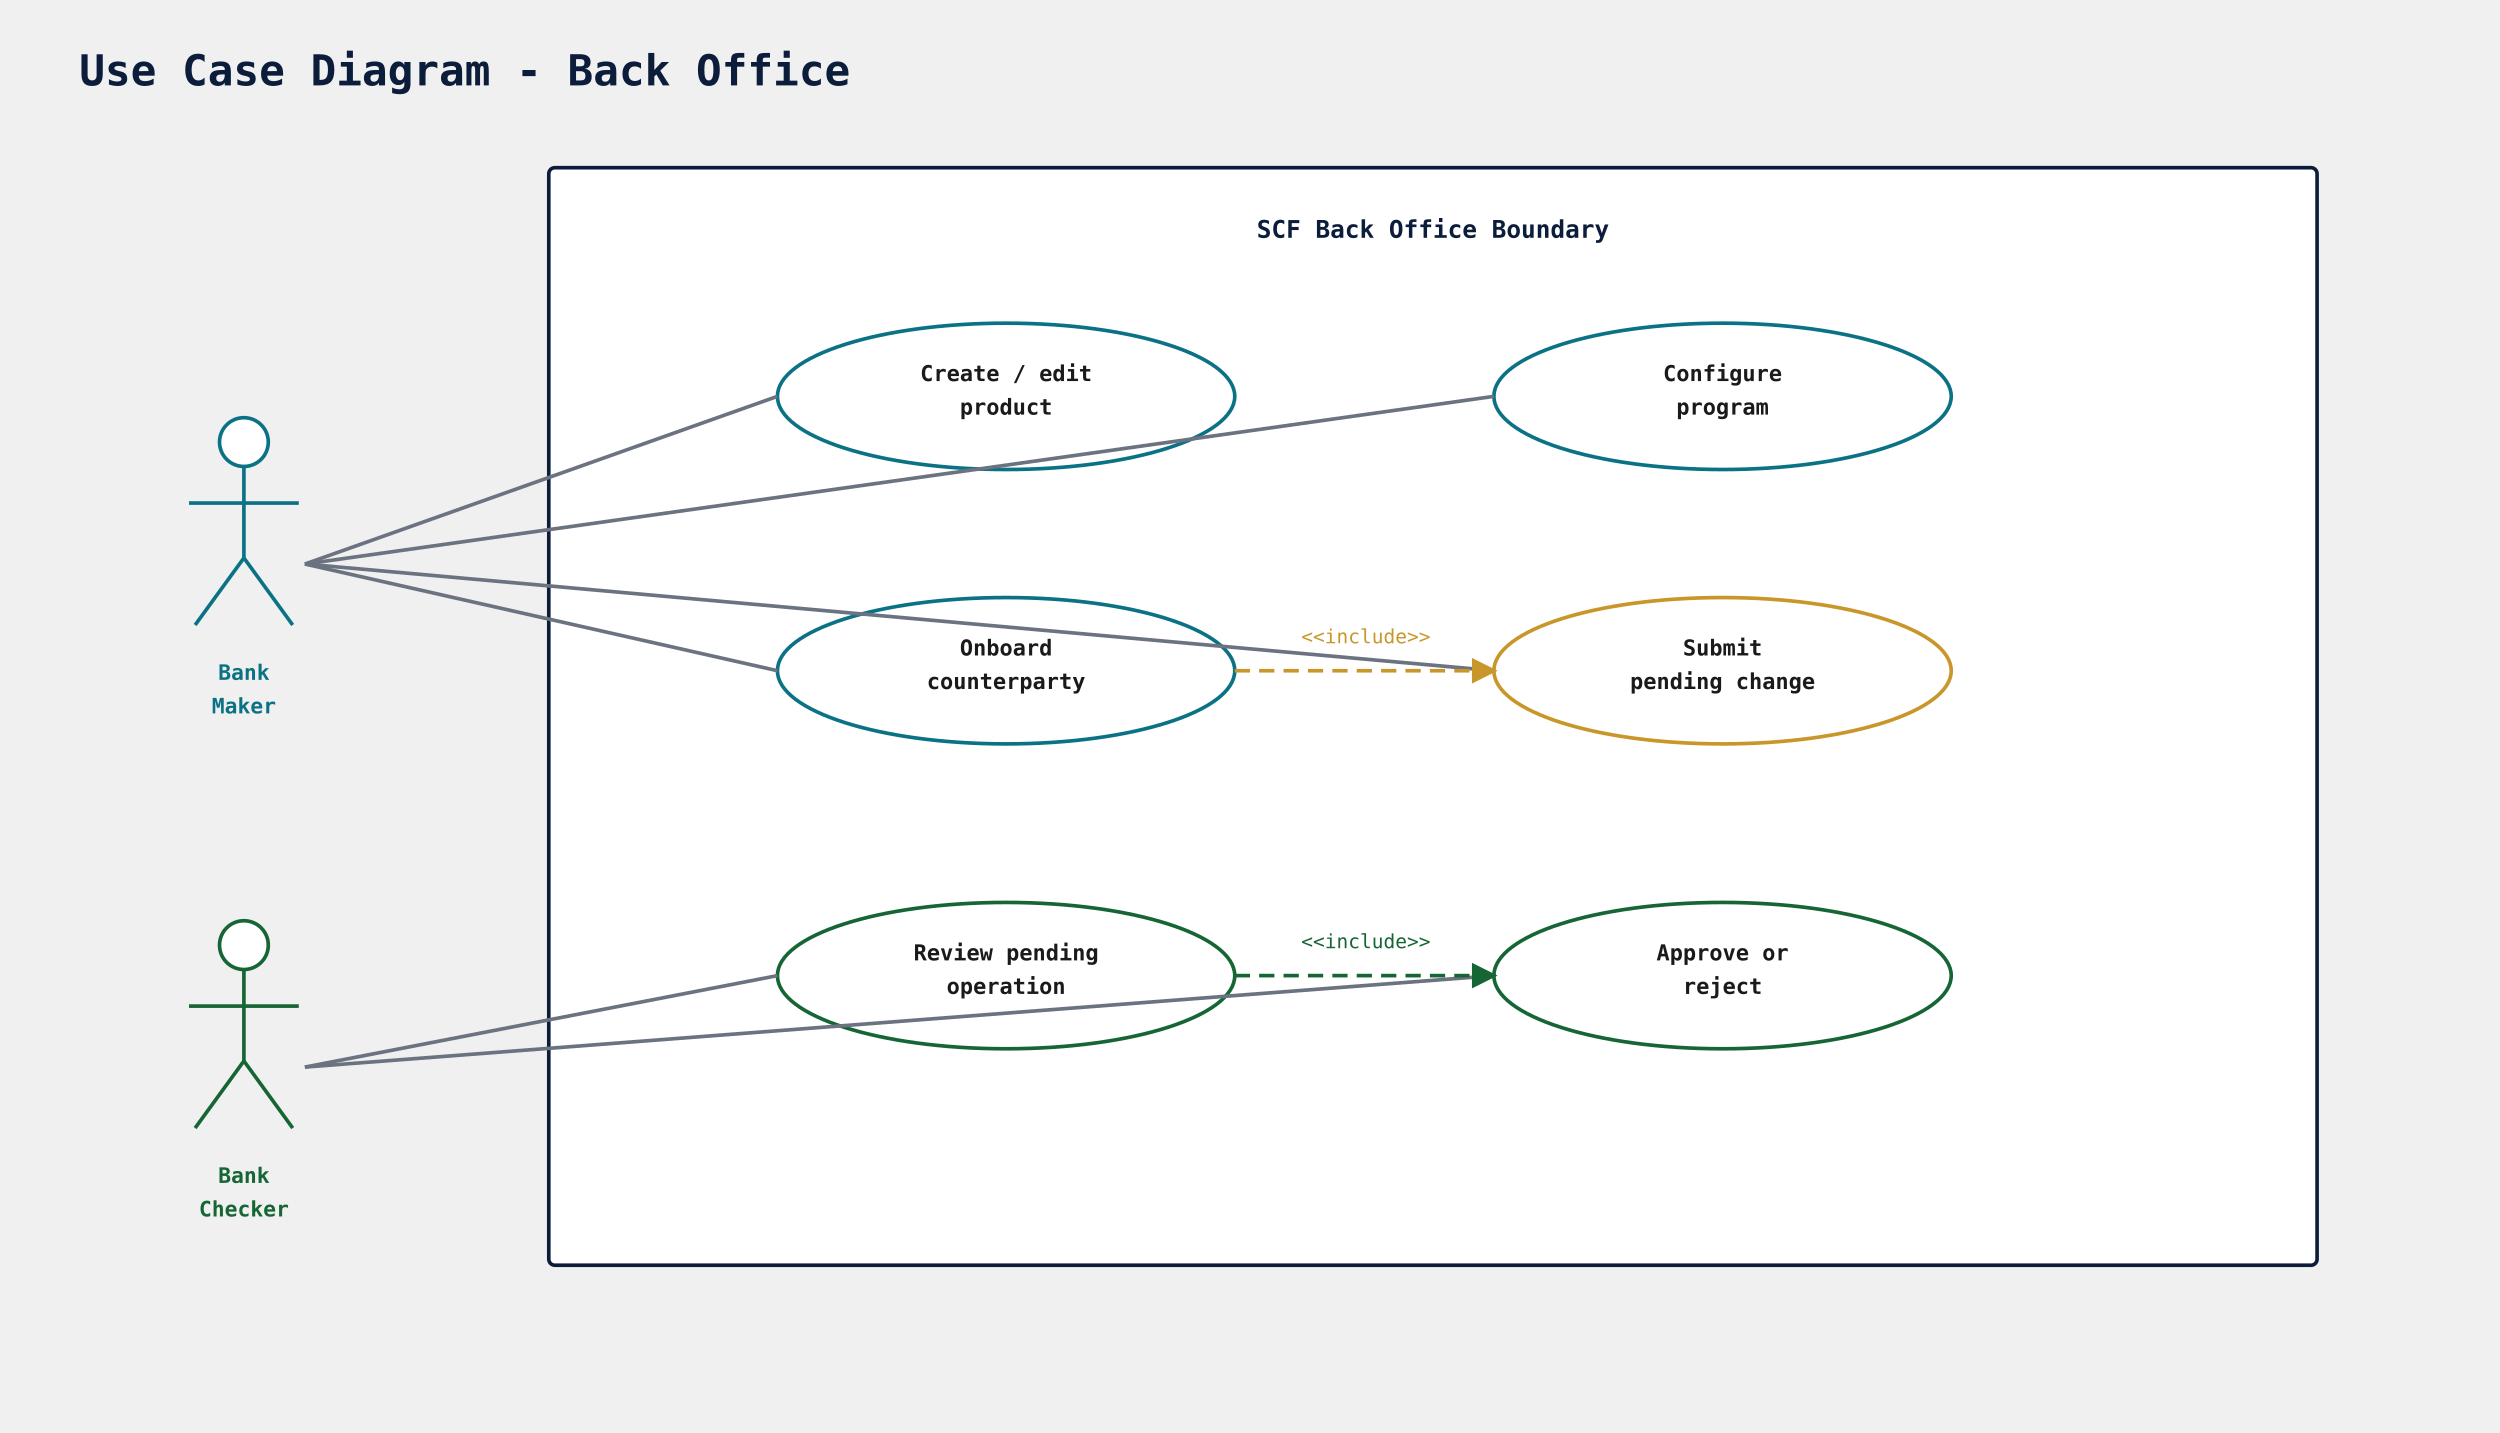
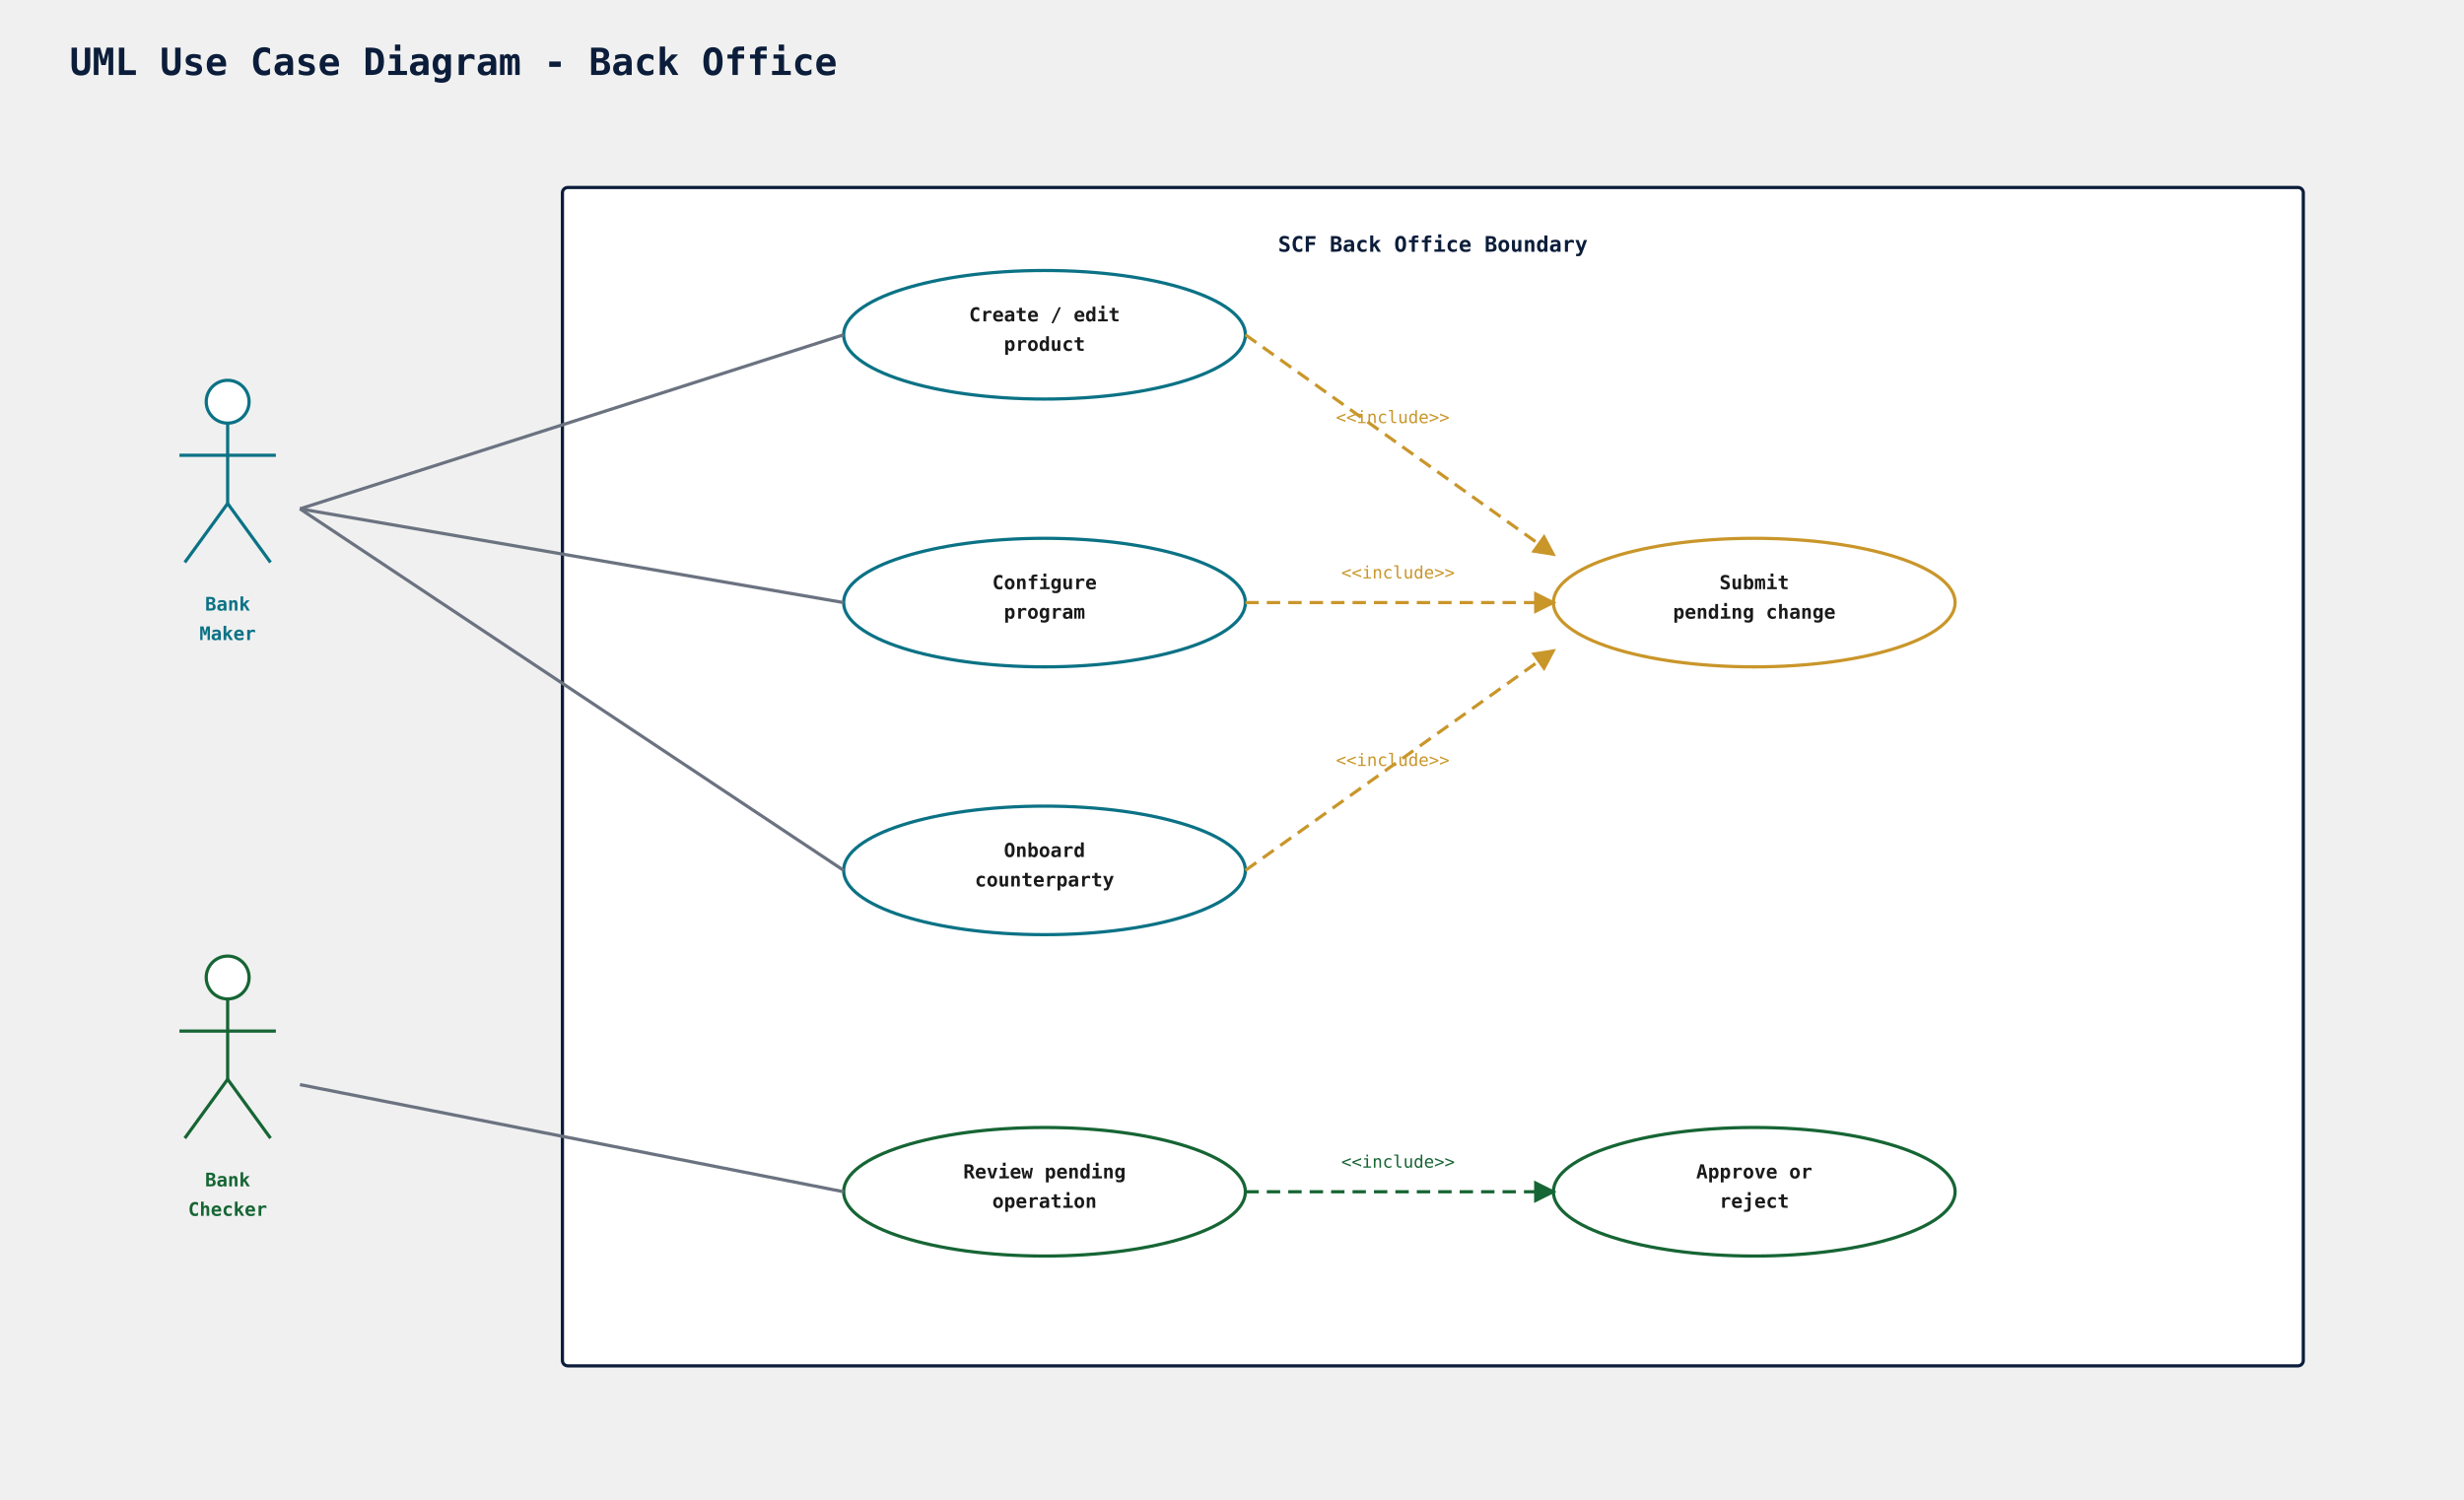
- <svg xmlns="http://www.w3.org/2000/svg" viewBox="0 0 820 470" style="width:100%; height:auto;">
+ <svg xmlns="http://www.w3.org/2000/svg" viewBox="0 0 920 560" style="width:100%; height:auto;">
  <defs>
    <marker id="arrow_navy" markerWidth="7" markerHeight="7" refX="6" refY="3.5" orient="auto">
      <path d="M0,0 L7,3.5 L0,7 Z" fill="#0B1D3A" />
    </marker>
    <marker id="arrow_teal" markerWidth="7" markerHeight="7" refX="6" refY="3.5" orient="auto">
      <path d="M0,0 L7,3.5 L0,7 Z" fill="#0B7285" />
    </marker>
    <marker id="arrow_gold" markerWidth="7" markerHeight="7" refX="6" refY="3.5" orient="auto">
      <path d="M0,0 L7,3.5 L0,7 Z" fill="#C9962A" />
    </marker>
    <marker id="arrow_green" markerWidth="7" markerHeight="7" refX="6" refY="3.5" orient="auto">
      <path d="M0,0 L7,3.5 L0,7 Z" fill="#166534" />
    </marker>
    <marker id="arrow_red" markerWidth="7" markerHeight="7" refX="6" refY="3.5" orient="auto">
      <path d="M0,0 L7,3.5 L0,7 Z" fill="#B91C1C" />
    </marker>
    <marker id="arrow_gray" markerWidth="7" markerHeight="7" refX="6" refY="3.5" orient="auto">
      <path d="M0,0 L7,3.5 L0,7 Z" fill="#6B7280" />
    </marker>
  </defs>
-   <text x="26" y="28" text-anchor="start" font-family="JetBrains Mono, monospace" font-size="14" fill="#0B1D3A" font-weight="700">Use Case Diagram - Back Office</text>
-   <circle cx="80" cy="145" r="8" fill="#FFFFFF" stroke="#0B7285" stroke-width="1.2" />
-   <line x1="80" y1="153" x2="80" y2="183" stroke="#0B7285" stroke-width="1.2" />
-   <line x1="62" y1="165" x2="98" y2="165" stroke="#0B7285" stroke-width="1.2" />
-   <line x1="80" y1="183" x2="64" y2="205" stroke="#0B7285" stroke-width="1.2" />
-   <line x1="80" y1="183" x2="96" y2="205" stroke="#0B7285" stroke-width="1.2" />
-   <text x="80" y="223" text-anchor="middle" font-family="JetBrains Mono, monospace" font-size="7" fill="#0B7285" font-weight="700">Bank</text>
-   <text x="80" y="234" text-anchor="middle" font-family="JetBrains Mono, monospace" font-size="7" fill="#0B7285" font-weight="700">Maker</text>
-   <circle cx="80" cy="310" r="8" fill="#FFFFFF" stroke="#166534" stroke-width="1.2" />
-   <line x1="80" y1="318" x2="80" y2="348" stroke="#166534" stroke-width="1.2" />
-   <line x1="62" y1="330" x2="98" y2="330" stroke="#166534" stroke-width="1.2" />
-   <line x1="80" y1="348" x2="64" y2="370" stroke="#166534" stroke-width="1.2" />
-   <line x1="80" y1="348" x2="96" y2="370" stroke="#166534" stroke-width="1.2" />
-   <text x="80" y="388" text-anchor="middle" font-family="JetBrains Mono, monospace" font-size="7" fill="#166534" font-weight="700">Bank</text>
-   <text x="80" y="399" text-anchor="middle" font-family="JetBrains Mono, monospace" font-size="7" fill="#166534" font-weight="700">Checker</text>
-   <rect x="180" y="55" width="580" height="360" rx="2" fill="#FFFFFF" stroke="#0B1D3A" stroke-width="1.2" />
-   <text x="470" y="78" text-anchor="middle" font-family="JetBrains Mono, monospace" font-size="8" fill="#0B1D3A" font-weight="700">SCF Back Office Boundary</text>
-   <ellipse cx="330.0" cy="130.0" rx="75.0" ry="24.0" fill="#FFFFFF" stroke="#0B7285" stroke-width="1.2" />
-   <text x="330" y="125" text-anchor="middle" font-family="JetBrains Mono, monospace" font-size="7.2" fill="#1A1A1A" font-weight="600">Create / edit</text>
-   <text x="330" y="136" text-anchor="middle" font-family="JetBrains Mono, monospace" font-size="7.2" fill="#1A1A1A" font-weight="600">product</text>
-   <ellipse cx="565.0" cy="130.0" rx="75.0" ry="24.0" fill="#FFFFFF" stroke="#0B7285" stroke-width="1.2" />
-   <text x="565" y="125" text-anchor="middle" font-family="JetBrains Mono, monospace" font-size="7.2" fill="#1A1A1A" font-weight="600">Configure</text>
-   <text x="565" y="136" text-anchor="middle" font-family="JetBrains Mono, monospace" font-size="7.2" fill="#1A1A1A" font-weight="600">program</text>
-   <ellipse cx="330.0" cy="220.0" rx="75.0" ry="24.0" fill="#FFFFFF" stroke="#0B7285" stroke-width="1.2" />
-   <text x="330" y="215" text-anchor="middle" font-family="JetBrains Mono, monospace" font-size="7.2" fill="#1A1A1A" font-weight="600">Onboard</text>
-   <text x="330" y="226" text-anchor="middle" font-family="JetBrains Mono, monospace" font-size="7.2" fill="#1A1A1A" font-weight="600">counterparty</text>
-   <ellipse cx="565.0" cy="220.0" rx="75.0" ry="24.0" fill="#FFFFFF" stroke="#C9962A" stroke-width="1.2" />
-   <text x="565" y="215" text-anchor="middle" font-family="JetBrains Mono, monospace" font-size="7.2" fill="#1A1A1A" font-weight="600">Submit</text>
-   <text x="565" y="226" text-anchor="middle" font-family="JetBrains Mono, monospace" font-size="7.2" fill="#1A1A1A" font-weight="600">pending change</text>
-   <ellipse cx="330.0" cy="320.0" rx="75.0" ry="24.0" fill="#FFFFFF" stroke="#166534" stroke-width="1.2" />
-   <text x="330" y="315" text-anchor="middle" font-family="JetBrains Mono, monospace" font-size="7.2" fill="#1A1A1A" font-weight="600">Review pending</text>
-   <text x="330" y="326" text-anchor="middle" font-family="JetBrains Mono, monospace" font-size="7.2" fill="#1A1A1A" font-weight="600">operation</text>
-   <ellipse cx="565.0" cy="320.0" rx="75.0" ry="24.0" fill="#FFFFFF" stroke="#166534" stroke-width="1.2" />
-   <text x="565" y="315" text-anchor="middle" font-family="JetBrains Mono, monospace" font-size="7.2" fill="#1A1A1A" font-weight="600">Approve or</text>
-   <text x="565" y="326" text-anchor="middle" font-family="JetBrains Mono, monospace" font-size="7.2" fill="#1A1A1A" font-weight="600">reject</text>
-   <line x1="100" y1="185" x2="255" y2="130" stroke="#6B7280" stroke-width="1.2" />
-   <line x1="100" y1="185" x2="255" y2="220" stroke="#6B7280" stroke-width="1.2" />
-   <line x1="100" y1="185" x2="490" y2="130" stroke="#6B7280" stroke-width="1.2" />
-   <line x1="100" y1="185" x2="490" y2="220" stroke="#6B7280" stroke-width="1.2" />
-   <line x1="100" y1="350" x2="255" y2="320" stroke="#6B7280" stroke-width="1.2" />
-   <line x1="100" y1="350" x2="490" y2="320" stroke="#6B7280" stroke-width="1.2" />
-   <line x1="405" y1="220" x2="490" y2="220" stroke="#C9962A" stroke-width="1.2" stroke-dasharray="5 3" marker-end="url(#arrow_gold)" />
-   <text x="448" y="211" text-anchor="middle" font-family="JetBrains Mono, monospace" font-size="6.4" fill="#C9962A" font-weight="400">&lt;&lt;include&gt;&gt;</text>
-   <line x1="405" y1="320" x2="490" y2="320" stroke="#166534" stroke-width="1.2" stroke-dasharray="5 3" marker-end="url(#arrow_green)" />
-   <text x="448" y="311" text-anchor="middle" font-family="JetBrains Mono, monospace" font-size="6.4" fill="#166534" font-weight="400">&lt;&lt;include&gt;&gt;</text>
+   <text x="26" y="28" text-anchor="start" font-family="JetBrains Mono, monospace" font-size="14" fill="#0B1D3A" font-weight="700">UML Use Case Diagram - Back Office</text>
+   <circle cx="85" cy="150" r="8" fill="#FFFFFF" stroke="#0B7285" stroke-width="1.2" />
+   <line x1="85" y1="158" x2="85" y2="188" stroke="#0B7285" stroke-width="1.2" />
+   <line x1="67" y1="170" x2="103" y2="170" stroke="#0B7285" stroke-width="1.2" />
+   <line x1="85" y1="188" x2="69" y2="210" stroke="#0B7285" stroke-width="1.2" />
+   <line x1="85" y1="188" x2="101" y2="210" stroke="#0B7285" stroke-width="1.2" />
+   <text x="85" y="228" text-anchor="middle" font-family="JetBrains Mono, monospace" font-size="7" fill="#0B7285" font-weight="700">Bank</text>
+   <text x="85" y="239" text-anchor="middle" font-family="JetBrains Mono, monospace" font-size="7" fill="#0B7285" font-weight="700">Maker</text>
+   <circle cx="85" cy="365" r="8" fill="#FFFFFF" stroke="#166534" stroke-width="1.2" />
+   <line x1="85" y1="373" x2="85" y2="403" stroke="#166534" stroke-width="1.2" />
+   <line x1="67" y1="385" x2="103" y2="385" stroke="#166534" stroke-width="1.2" />
+   <line x1="85" y1="403" x2="69" y2="425" stroke="#166534" stroke-width="1.2" />
+   <line x1="85" y1="403" x2="101" y2="425" stroke="#166534" stroke-width="1.2" />
+   <text x="85" y="443" text-anchor="middle" font-family="JetBrains Mono, monospace" font-size="7" fill="#166534" font-weight="700">Bank</text>
+   <text x="85" y="454" text-anchor="middle" font-family="JetBrains Mono, monospace" font-size="7" fill="#166534" font-weight="700">Checker</text>
+   <rect x="210" y="70" width="650" height="440" rx="2" fill="#FFFFFF" stroke="#0B1D3A" stroke-width="1.2" />
+   <text x="535" y="94" text-anchor="middle" font-family="JetBrains Mono, monospace" font-size="8" fill="#0B1D3A" font-weight="700">SCF Back Office Boundary</text>
+   <ellipse cx="390.0" cy="125.0" rx="75.0" ry="24.0" fill="#FFFFFF" stroke="#0B7285" stroke-width="1.2" />
+   <text x="390" y="120" text-anchor="middle" font-family="JetBrains Mono, monospace" font-size="7.2" fill="#1A1A1A" font-weight="600">Create / edit</text>
+   <text x="390" y="131" text-anchor="middle" font-family="JetBrains Mono, monospace" font-size="7.2" fill="#1A1A1A" font-weight="600">product</text>
+   <ellipse cx="390.0" cy="225.0" rx="75.0" ry="24.0" fill="#FFFFFF" stroke="#0B7285" stroke-width="1.2" />
+   <text x="390" y="220" text-anchor="middle" font-family="JetBrains Mono, monospace" font-size="7.2" fill="#1A1A1A" font-weight="600">Configure</text>
+   <text x="390" y="231" text-anchor="middle" font-family="JetBrains Mono, monospace" font-size="7.2" fill="#1A1A1A" font-weight="600">program</text>
+   <ellipse cx="390.0" cy="325.0" rx="75.0" ry="24.0" fill="#FFFFFF" stroke="#0B7285" stroke-width="1.2" />
+   <text x="390" y="320" text-anchor="middle" font-family="JetBrains Mono, monospace" font-size="7.2" fill="#1A1A1A" font-weight="600">Onboard</text>
+   <text x="390" y="331" text-anchor="middle" font-family="JetBrains Mono, monospace" font-size="7.2" fill="#1A1A1A" font-weight="600">counterparty</text>
+   <ellipse cx="655.0" cy="225.0" rx="75.0" ry="24.0" fill="#FFFFFF" stroke="#C9962A" stroke-width="1.2" />
+   <text x="655" y="220" text-anchor="middle" font-family="JetBrains Mono, monospace" font-size="7.2" fill="#1A1A1A" font-weight="600">Submit</text>
+   <text x="655" y="231" text-anchor="middle" font-family="JetBrains Mono, monospace" font-size="7.2" fill="#1A1A1A" font-weight="600">pending change</text>
+   <ellipse cx="390.0" cy="445.0" rx="75.0" ry="24.0" fill="#FFFFFF" stroke="#166534" stroke-width="1.2" />
+   <text x="390" y="440" text-anchor="middle" font-family="JetBrains Mono, monospace" font-size="7.2" fill="#1A1A1A" font-weight="600">Review pending</text>
+   <text x="390" y="451" text-anchor="middle" font-family="JetBrains Mono, monospace" font-size="7.2" fill="#1A1A1A" font-weight="600">operation</text>
+   <ellipse cx="655.0" cy="445.0" rx="75.0" ry="24.0" fill="#FFFFFF" stroke="#166534" stroke-width="1.2" />
+   <text x="655" y="440" text-anchor="middle" font-family="JetBrains Mono, monospace" font-size="7.2" fill="#1A1A1A" font-weight="600">Approve or</text>
+   <text x="655" y="451" text-anchor="middle" font-family="JetBrains Mono, monospace" font-size="7.2" fill="#1A1A1A" font-weight="600">reject</text>
+   <line x1="112" y1="190" x2="315" y2="125" stroke="#6B7280" stroke-width="1.2" />
+   <line x1="112" y1="190" x2="315" y2="225" stroke="#6B7280" stroke-width="1.2" />
+   <line x1="112" y1="190" x2="315" y2="325" stroke="#6B7280" stroke-width="1.2" />
+   <line x1="112" y1="405" x2="315" y2="445" stroke="#6B7280" stroke-width="1.2" />
+   <line x1="465" y1="125" x2="580" y2="207" stroke="#C9962A" stroke-width="1.2" stroke-dasharray="5 3" marker-end="url(#arrow_gold)" />
+   <text x="520" y="158" text-anchor="middle" font-family="JetBrains Mono, monospace" font-size="6.4" fill="#C9962A" font-weight="400">&lt;&lt;include&gt;&gt;</text>
+   <line x1="465" y1="225" x2="580" y2="225" stroke="#C9962A" stroke-width="1.2" stroke-dasharray="5 3" marker-end="url(#arrow_gold)" />
+   <text x="522" y="216" text-anchor="middle" font-family="JetBrains Mono, monospace" font-size="6.4" fill="#C9962A" font-weight="400">&lt;&lt;include&gt;&gt;</text>
+   <line x1="465" y1="325" x2="580" y2="243" stroke="#C9962A" stroke-width="1.2" stroke-dasharray="5 3" marker-end="url(#arrow_gold)" />
+   <text x="520" y="286" text-anchor="middle" font-family="JetBrains Mono, monospace" font-size="6.4" fill="#C9962A" font-weight="400">&lt;&lt;include&gt;&gt;</text>
+   <line x1="465" y1="445" x2="580" y2="445" stroke="#166534" stroke-width="1.2" stroke-dasharray="5 3" marker-end="url(#arrow_green)" />
+   <text x="522" y="436" text-anchor="middle" font-family="JetBrains Mono, monospace" font-size="6.4" fill="#166534" font-weight="400">&lt;&lt;include&gt;&gt;</text>
</svg>
